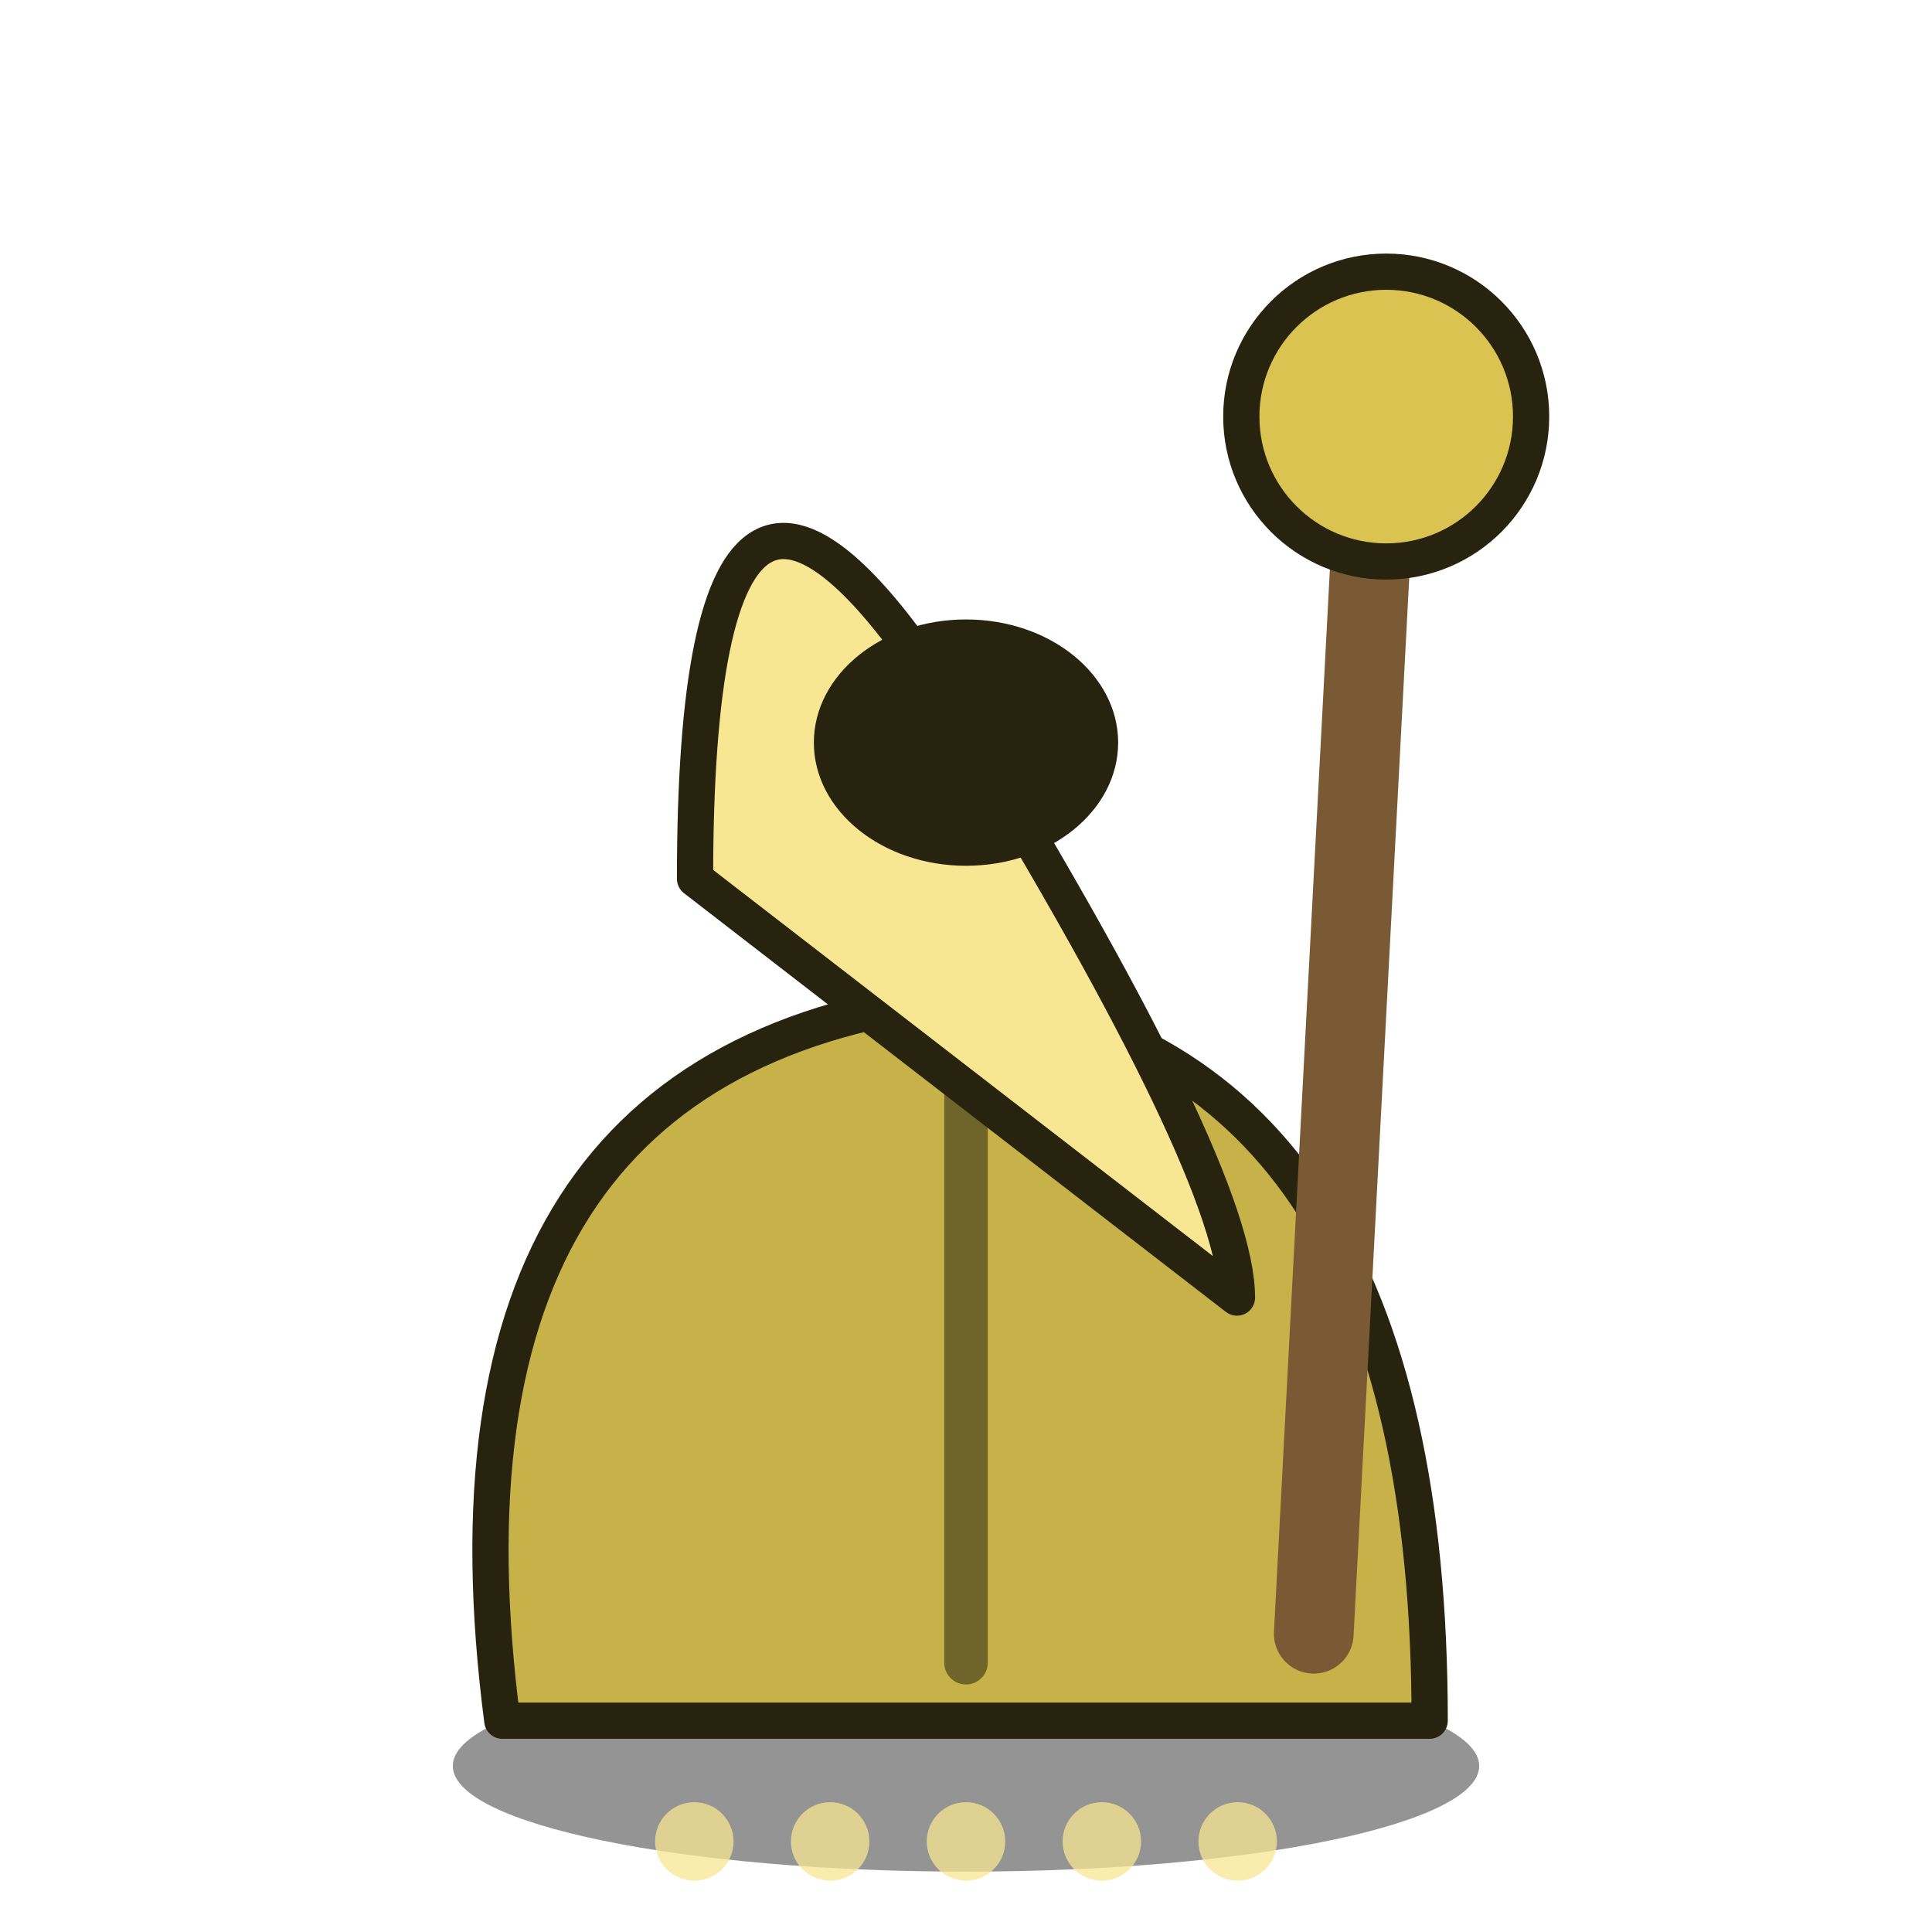
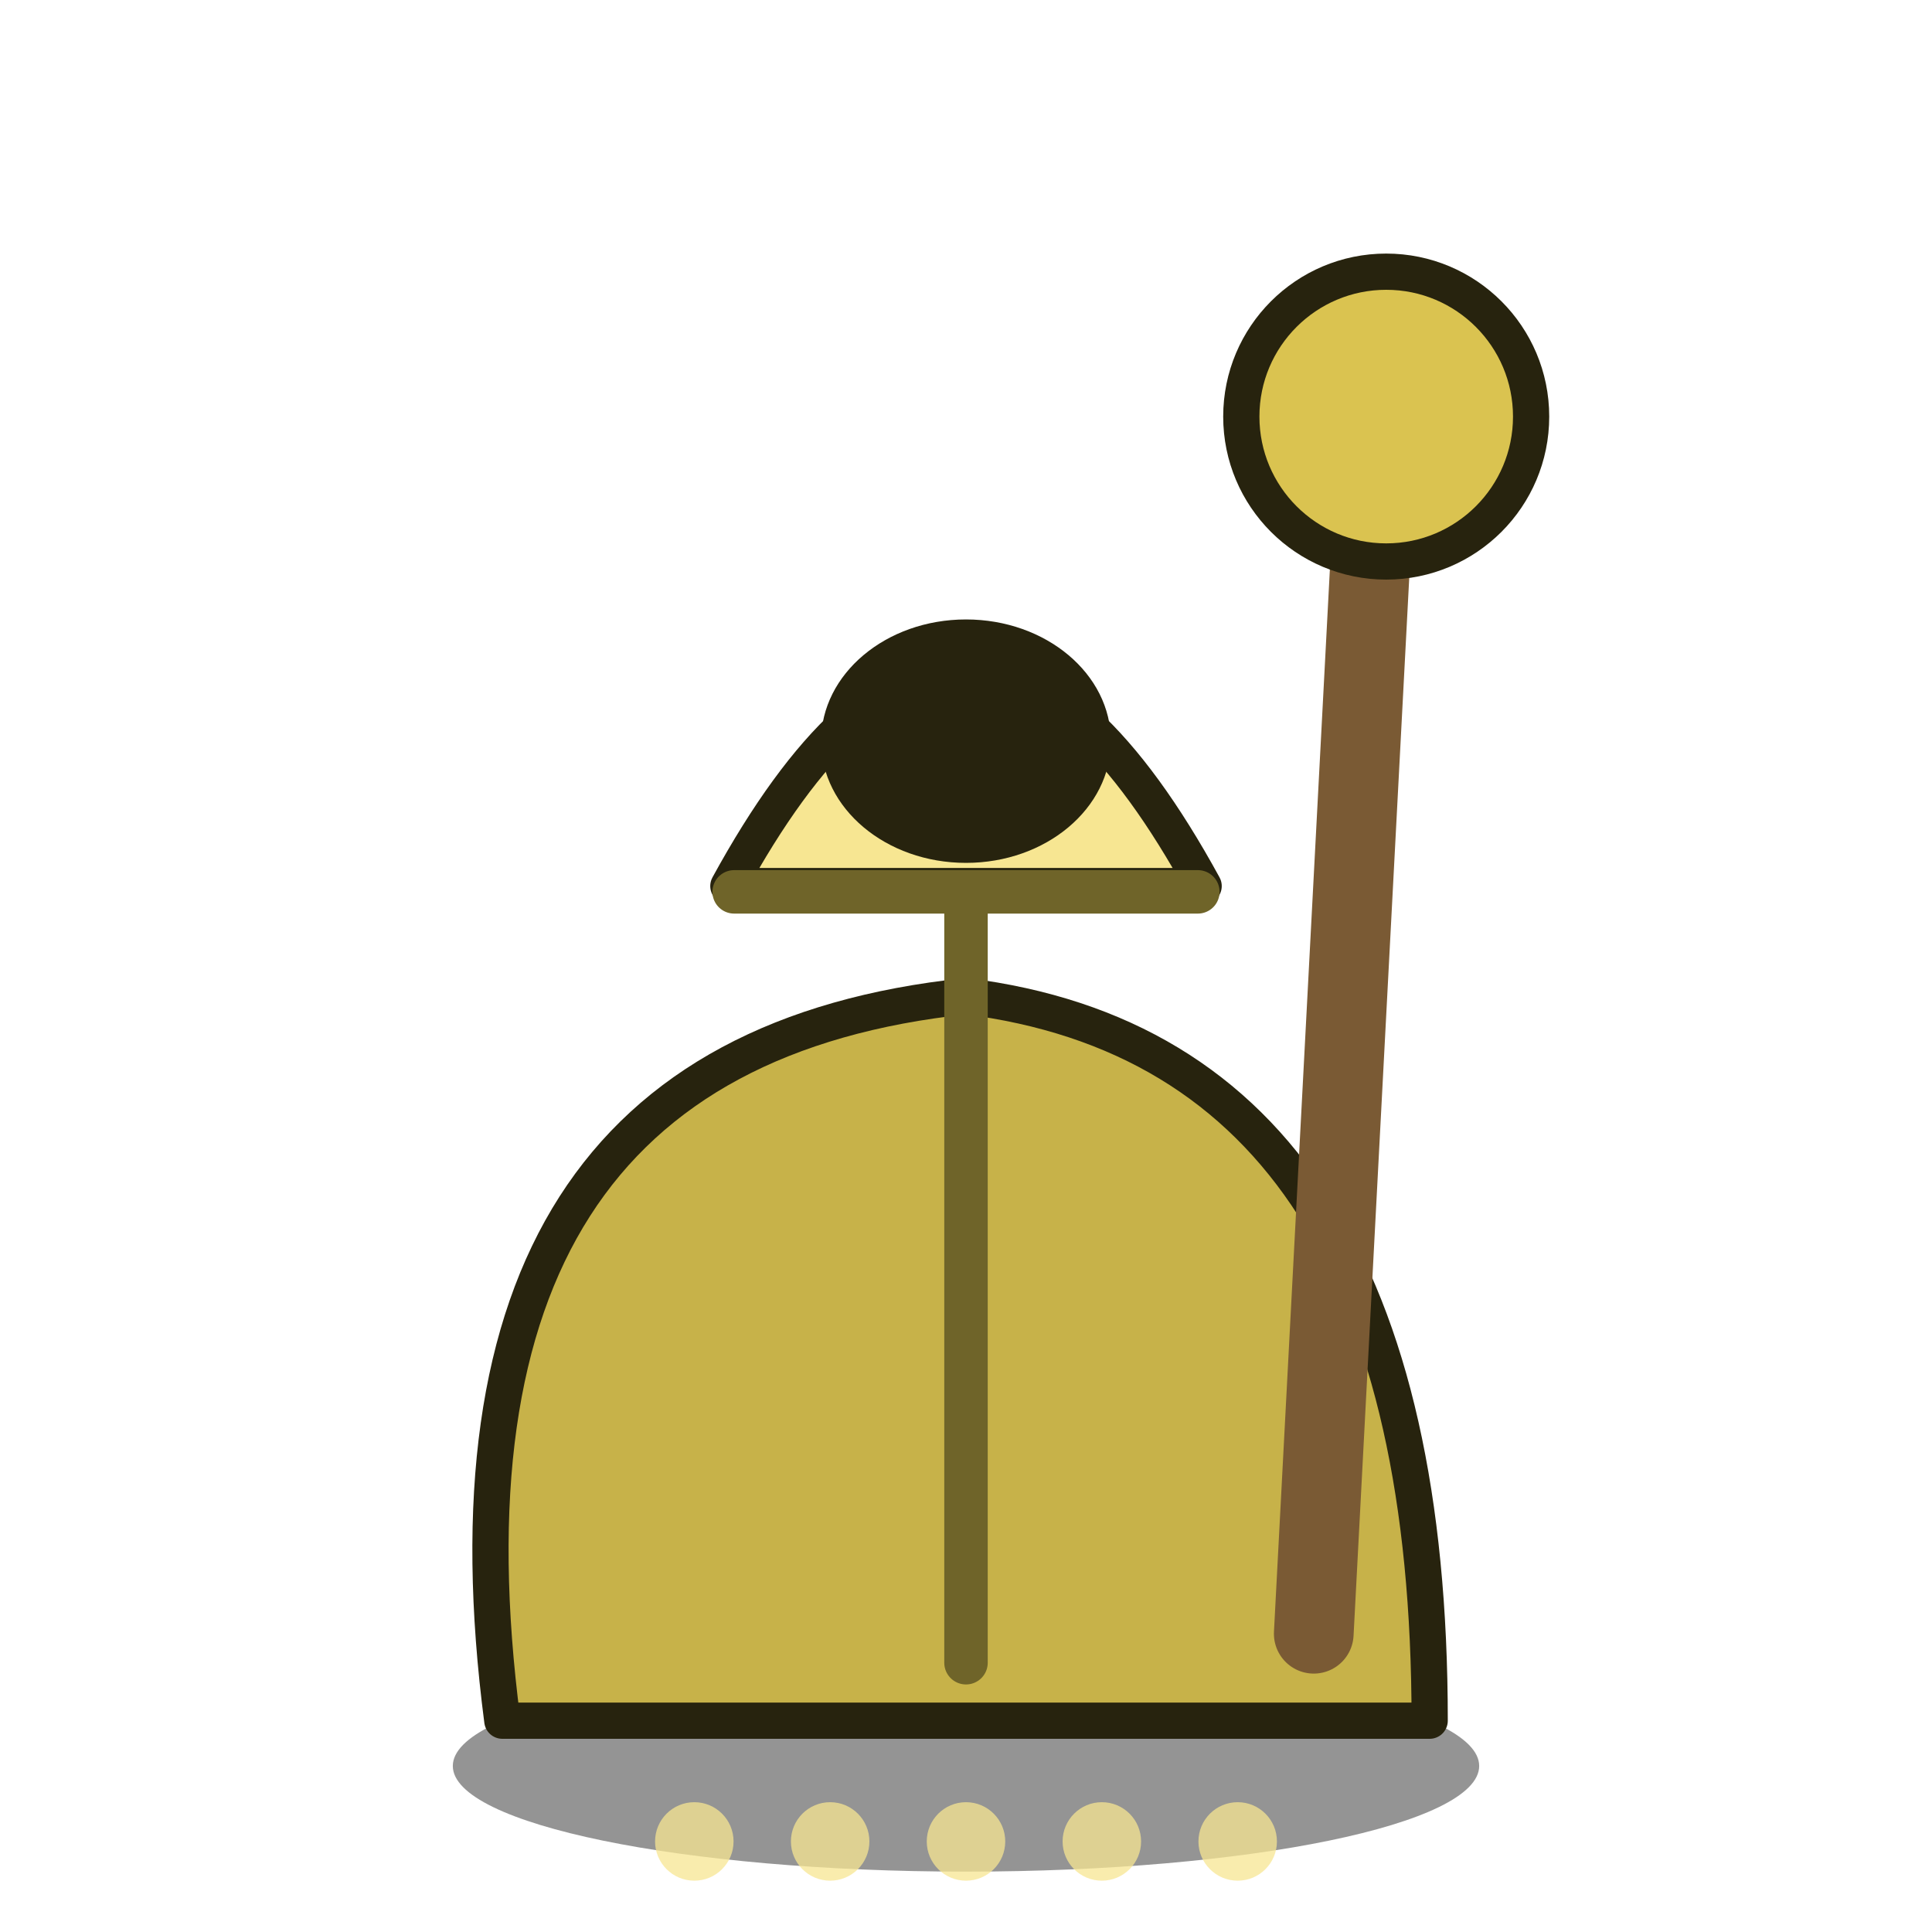
<svg xmlns="http://www.w3.org/2000/svg" viewBox="0 0 128 128" width="128" height="128">
  <ellipse cx="64.0" cy="117.0" rx="34.0" ry="7" fill="#000" opacity="0.42" />
  <g transform="translate(64.0,114.0) scale(0.96) translate(-64.0,-114.0)">
    <path d="M 32.0 114.0 q -6 -46 32.0 -50 q 32.0 4 32.0 50 Z" fill="#c7b249" stroke="#27230e" stroke-width="2.5" stroke-linejoin="round" stroke-linecap="round" />
    <path d="M 64.0 56.0 L 64.0 110.0" fill="none" stroke="#6f6429" stroke-width="3.0" stroke-linecap="round" stroke-linejoin="round" />
-     <path d="M 45.3 55.9 q 0 -40.8 18.7 -10.2 q 18.7 30.6 18.7 39.1 Z" fill="#f7e692" stroke="#27230e" stroke-width="2.5" stroke-linejoin="round" stroke-linecap="round" />
-     <ellipse cx="64.0" cy="46.5" rx="10.5" ry="8.5" fill="#27230e" stroke="#27230e" stroke-width="0.0" />
+     <path d="M 47.6 56.4 q 16.4 -30.0 32.8 0 Z" fill="#f7e692" stroke="#27230e" stroke-width="2.5" stroke-linejoin="round" stroke-linecap="round" />
+     <ellipse cx="64.0" cy="46.4" rx="10.0" ry="8.4" fill="#27230e" stroke="#27230e" stroke-width="0.0" />
+     <path d="M 48.0 56.8 L 80.0 56.8" fill="none" stroke="#6f6429" stroke-width="3.0" stroke-linecap="round" stroke-linejoin="round" />
    <path d="M 92 32 L 88 108" fill="none" stroke="#7a5a34" stroke-width="5.5" stroke-linecap="round" stroke-linejoin="round" />
    <ellipse cx="93.0" cy="24.0" rx="10.0" ry="10.0" fill="#dac350" stroke="#27230e" stroke-width="2.5" />
  </g>
  <circle cx="46.0" cy="122.0" r="2.6" fill="#f7e692" opacity="0.75" />
  <circle cx="55.0" cy="122.0" r="2.6" fill="#f7e692" opacity="0.75" />
  <circle cx="64.0" cy="122.0" r="2.6" fill="#f7e692" opacity="0.75" />
  <circle cx="73.0" cy="122.0" r="2.6" fill="#f7e692" opacity="0.75" />
  <circle cx="82.0" cy="122.0" r="2.6" fill="#f7e692" opacity="0.75" />
</svg>
